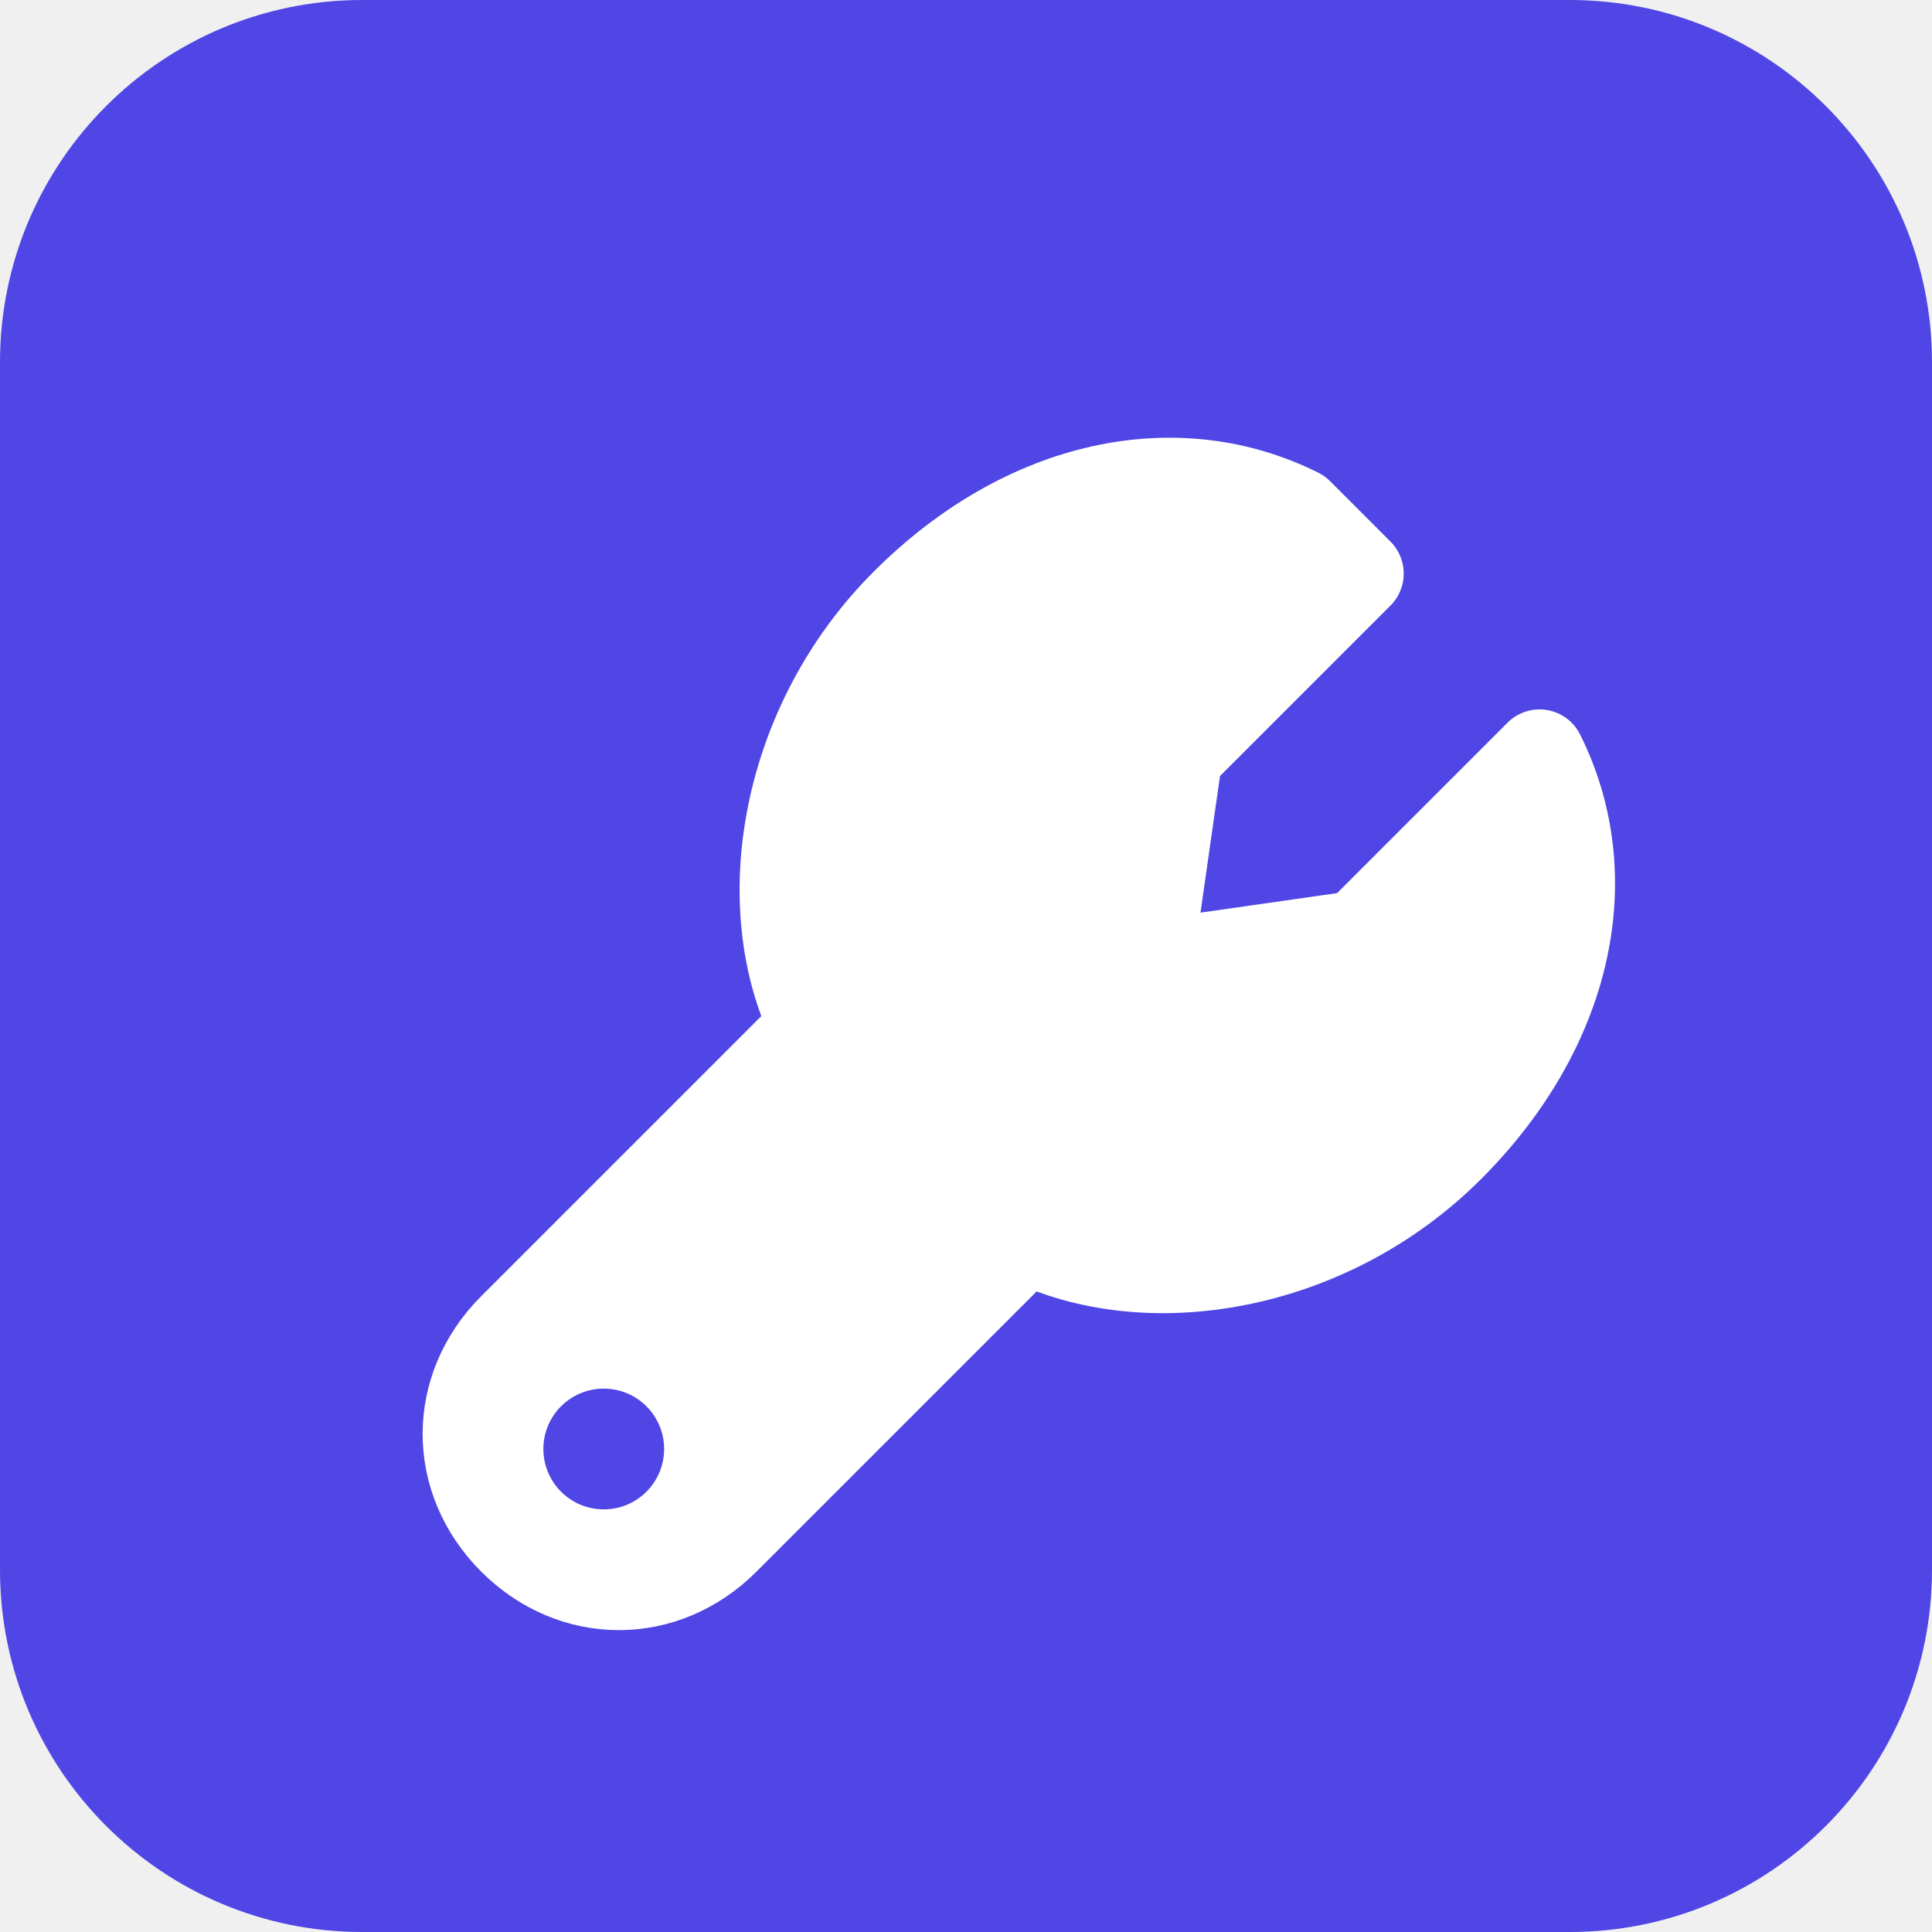
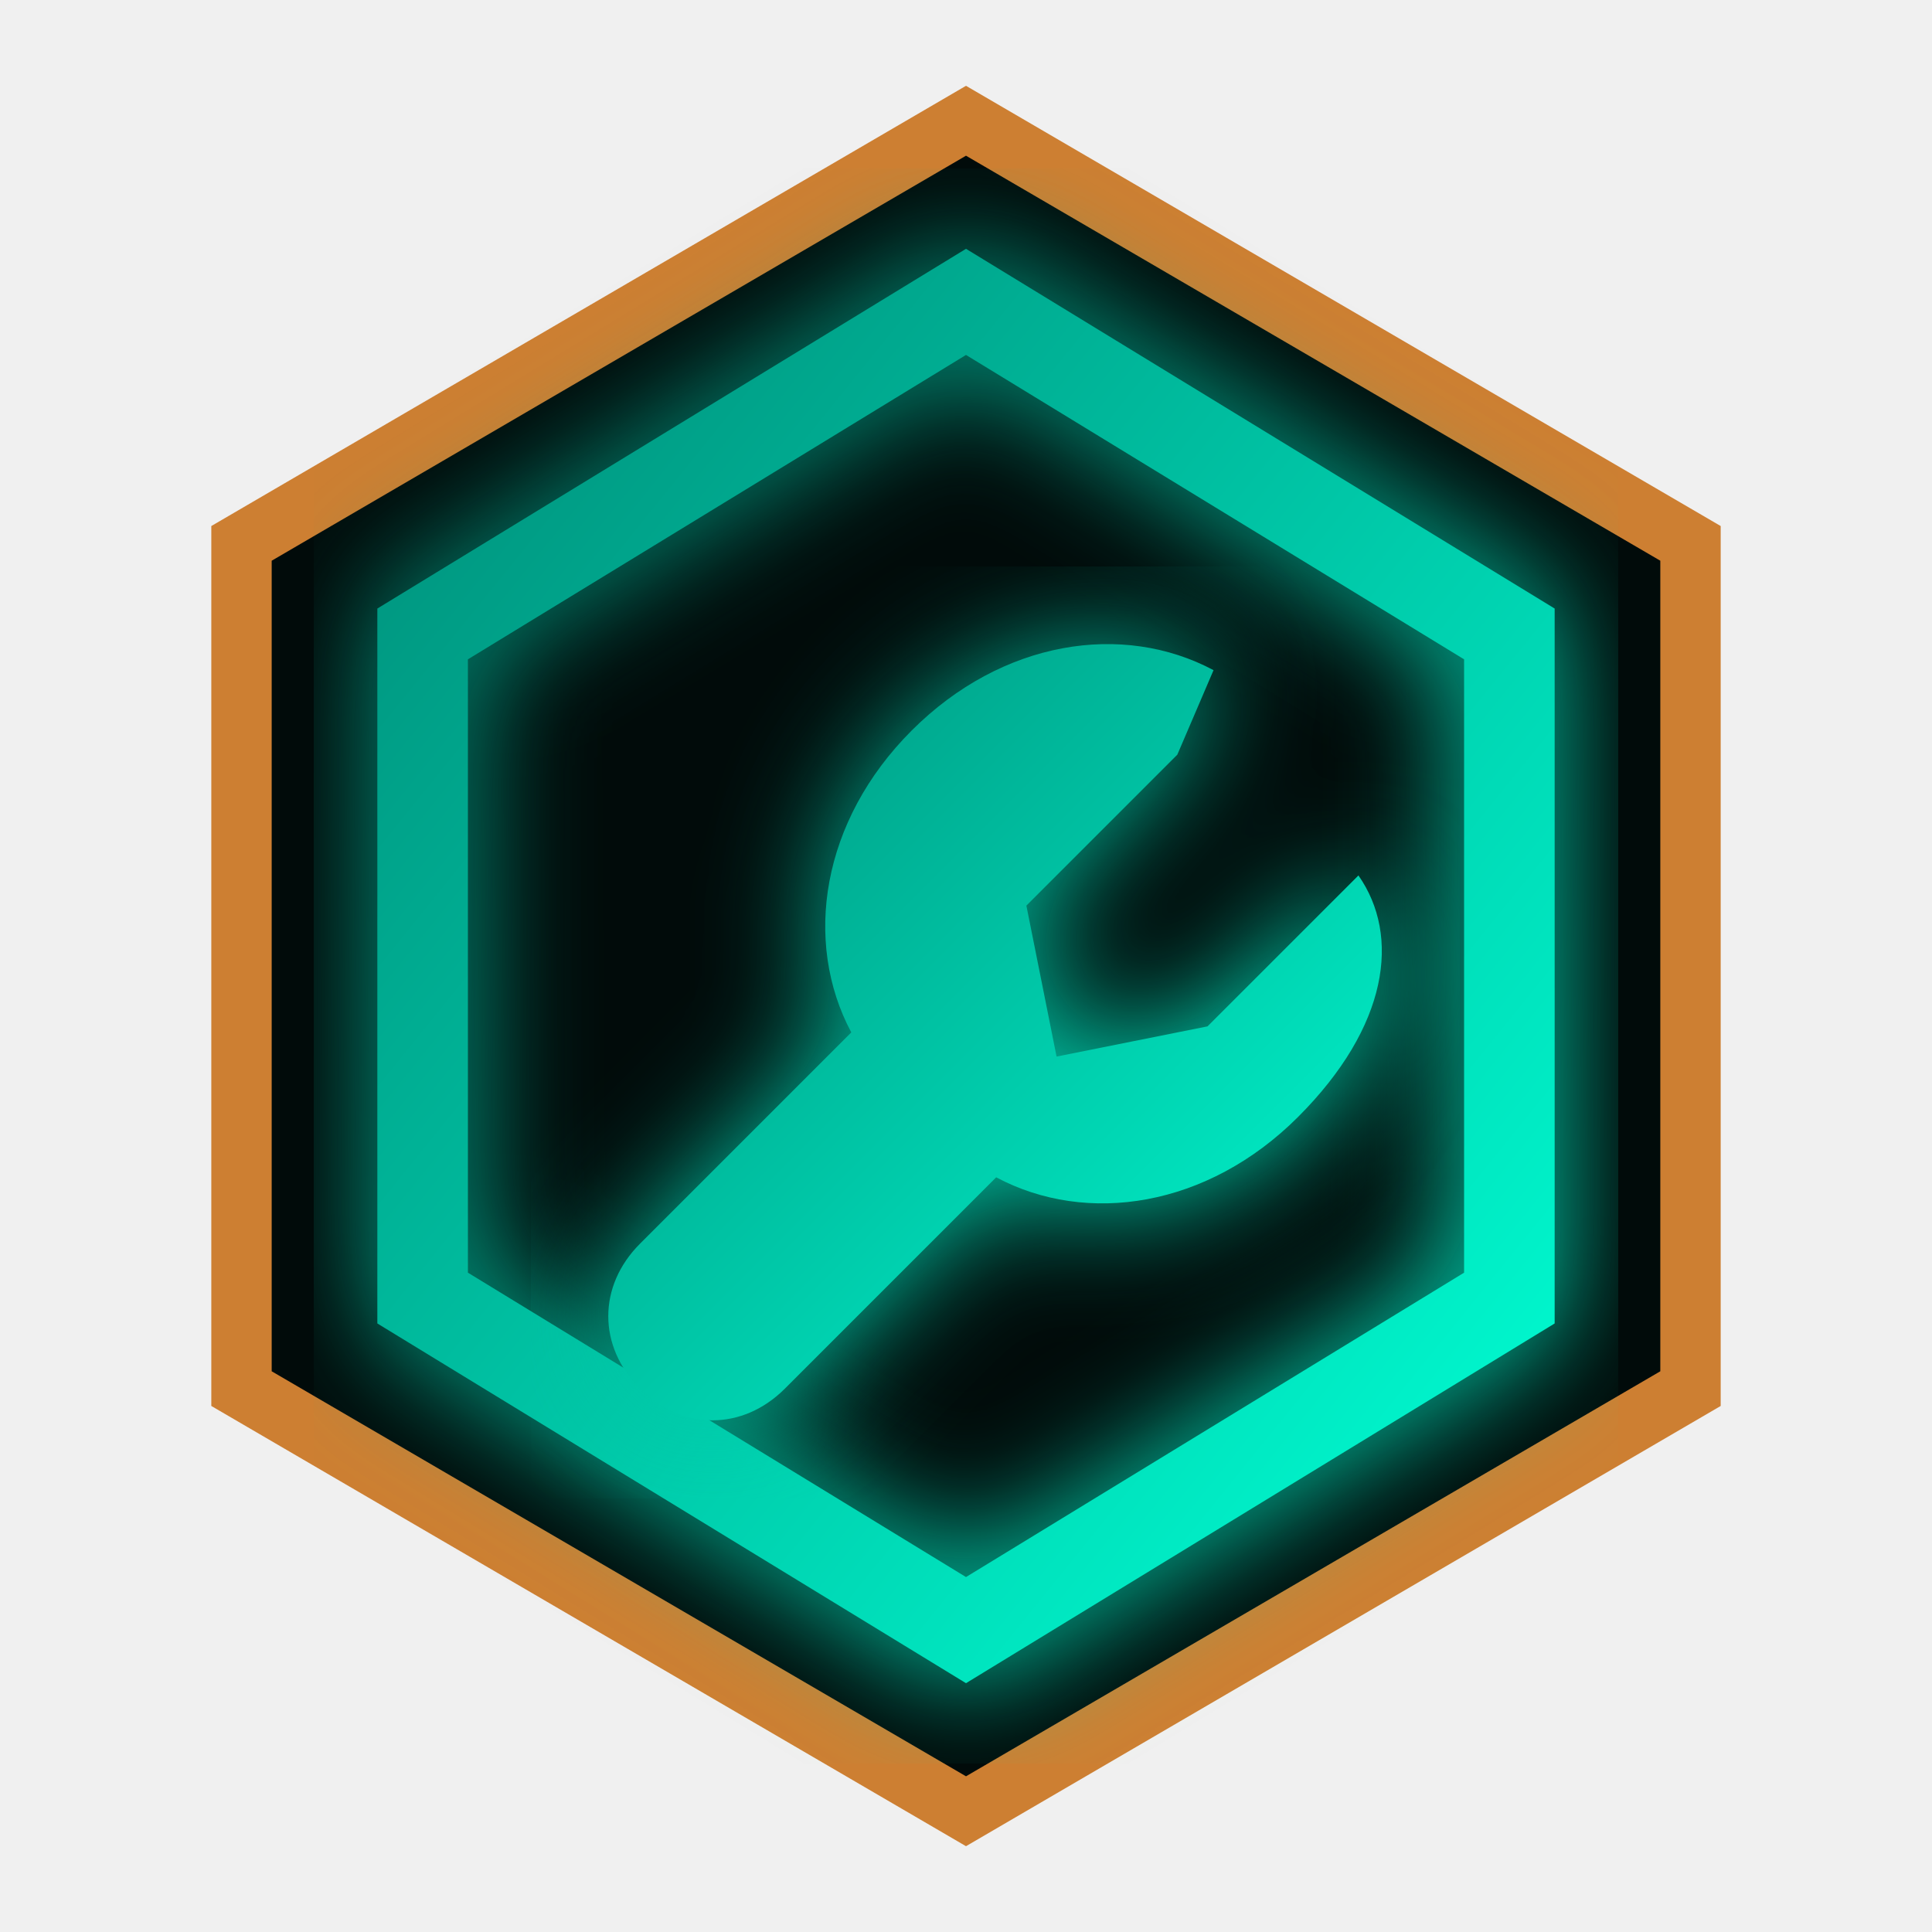
<svg xmlns="http://www.w3.org/2000/svg" viewBox="0 0 32 32" fill="none">
-   <rect width="32" height="32" rx="6" fill="#4F46E5" />
-   <path d="M22.5 9.5L19.5 12.5L19 16L22.5 15.5L25.5 12.5C26.5 14.5 26 17 24 19C22 21 19 21.5 17 20.5L12 25.5C11 26.5 9.5 26.5 8.5 25.5C7.5 24.5 7.5 23 8.5 22L13.5 17C12.5 15 13 12 15 10C17 8 19.5 7.5 21.5 8.5L22.5 9.5Z" fill="white" stroke="white" stroke-width="1.5" stroke-linecap="round" stroke-linejoin="round" />
-   <circle cx="10" cy="24" r="1" fill="#4F46E5" />
+   <defs>
+     <filter id="glow">
+       <feGaussianBlur stdDeviation="1" result="coloredBlur" />
+       <feMerge>
+         <feMergeNode in="coloredBlur" />
+         <feMergeNode in="SourceGraphic" />
+       </feMerge>
+     </filter>
+     <linearGradient id="viridianGrad" x1="0%" y1="0%" x2="100%" y2="100%">
+       <stop offset="0%" style="stop-color:#008F7A" />
+       <stop offset="100%" style="stop-color:#00FFD4" />
+     </linearGradient>
+   </defs>
+   <polygon points="16,2 28,9 28,23 16,30 4,23 4,9" fill="#010B0A" stroke="#CD7F32" stroke-width="1" />
+   <polygon points="16,5 25,10.5 25,21.5 16,27 7,21.5 7,10.5" fill="none" stroke="url(#viridianGrad)" stroke-width="1.5" filter="url(#glow)" />
+   <path d="M19.5 12.5L17 15L17.5 17.5L20 17L22.5 14.5C23.2 15.5 23 17 21.5 18.5C20 20 18 20.3 16.5 19.5L13 23C12.3 23.7 11.3 23.7 10.6 23C9.9 22.3 9.9 21.3 10.6 20.6L14.1 17.1C13.3 15.6 13.6 13.6 15.1 12.1C16.6 10.6 18.6 10.3 20.1 11.1L19.5 12.5Z" fill="url(#viridianGrad)" filter="url(#glow)" />
</svg>
